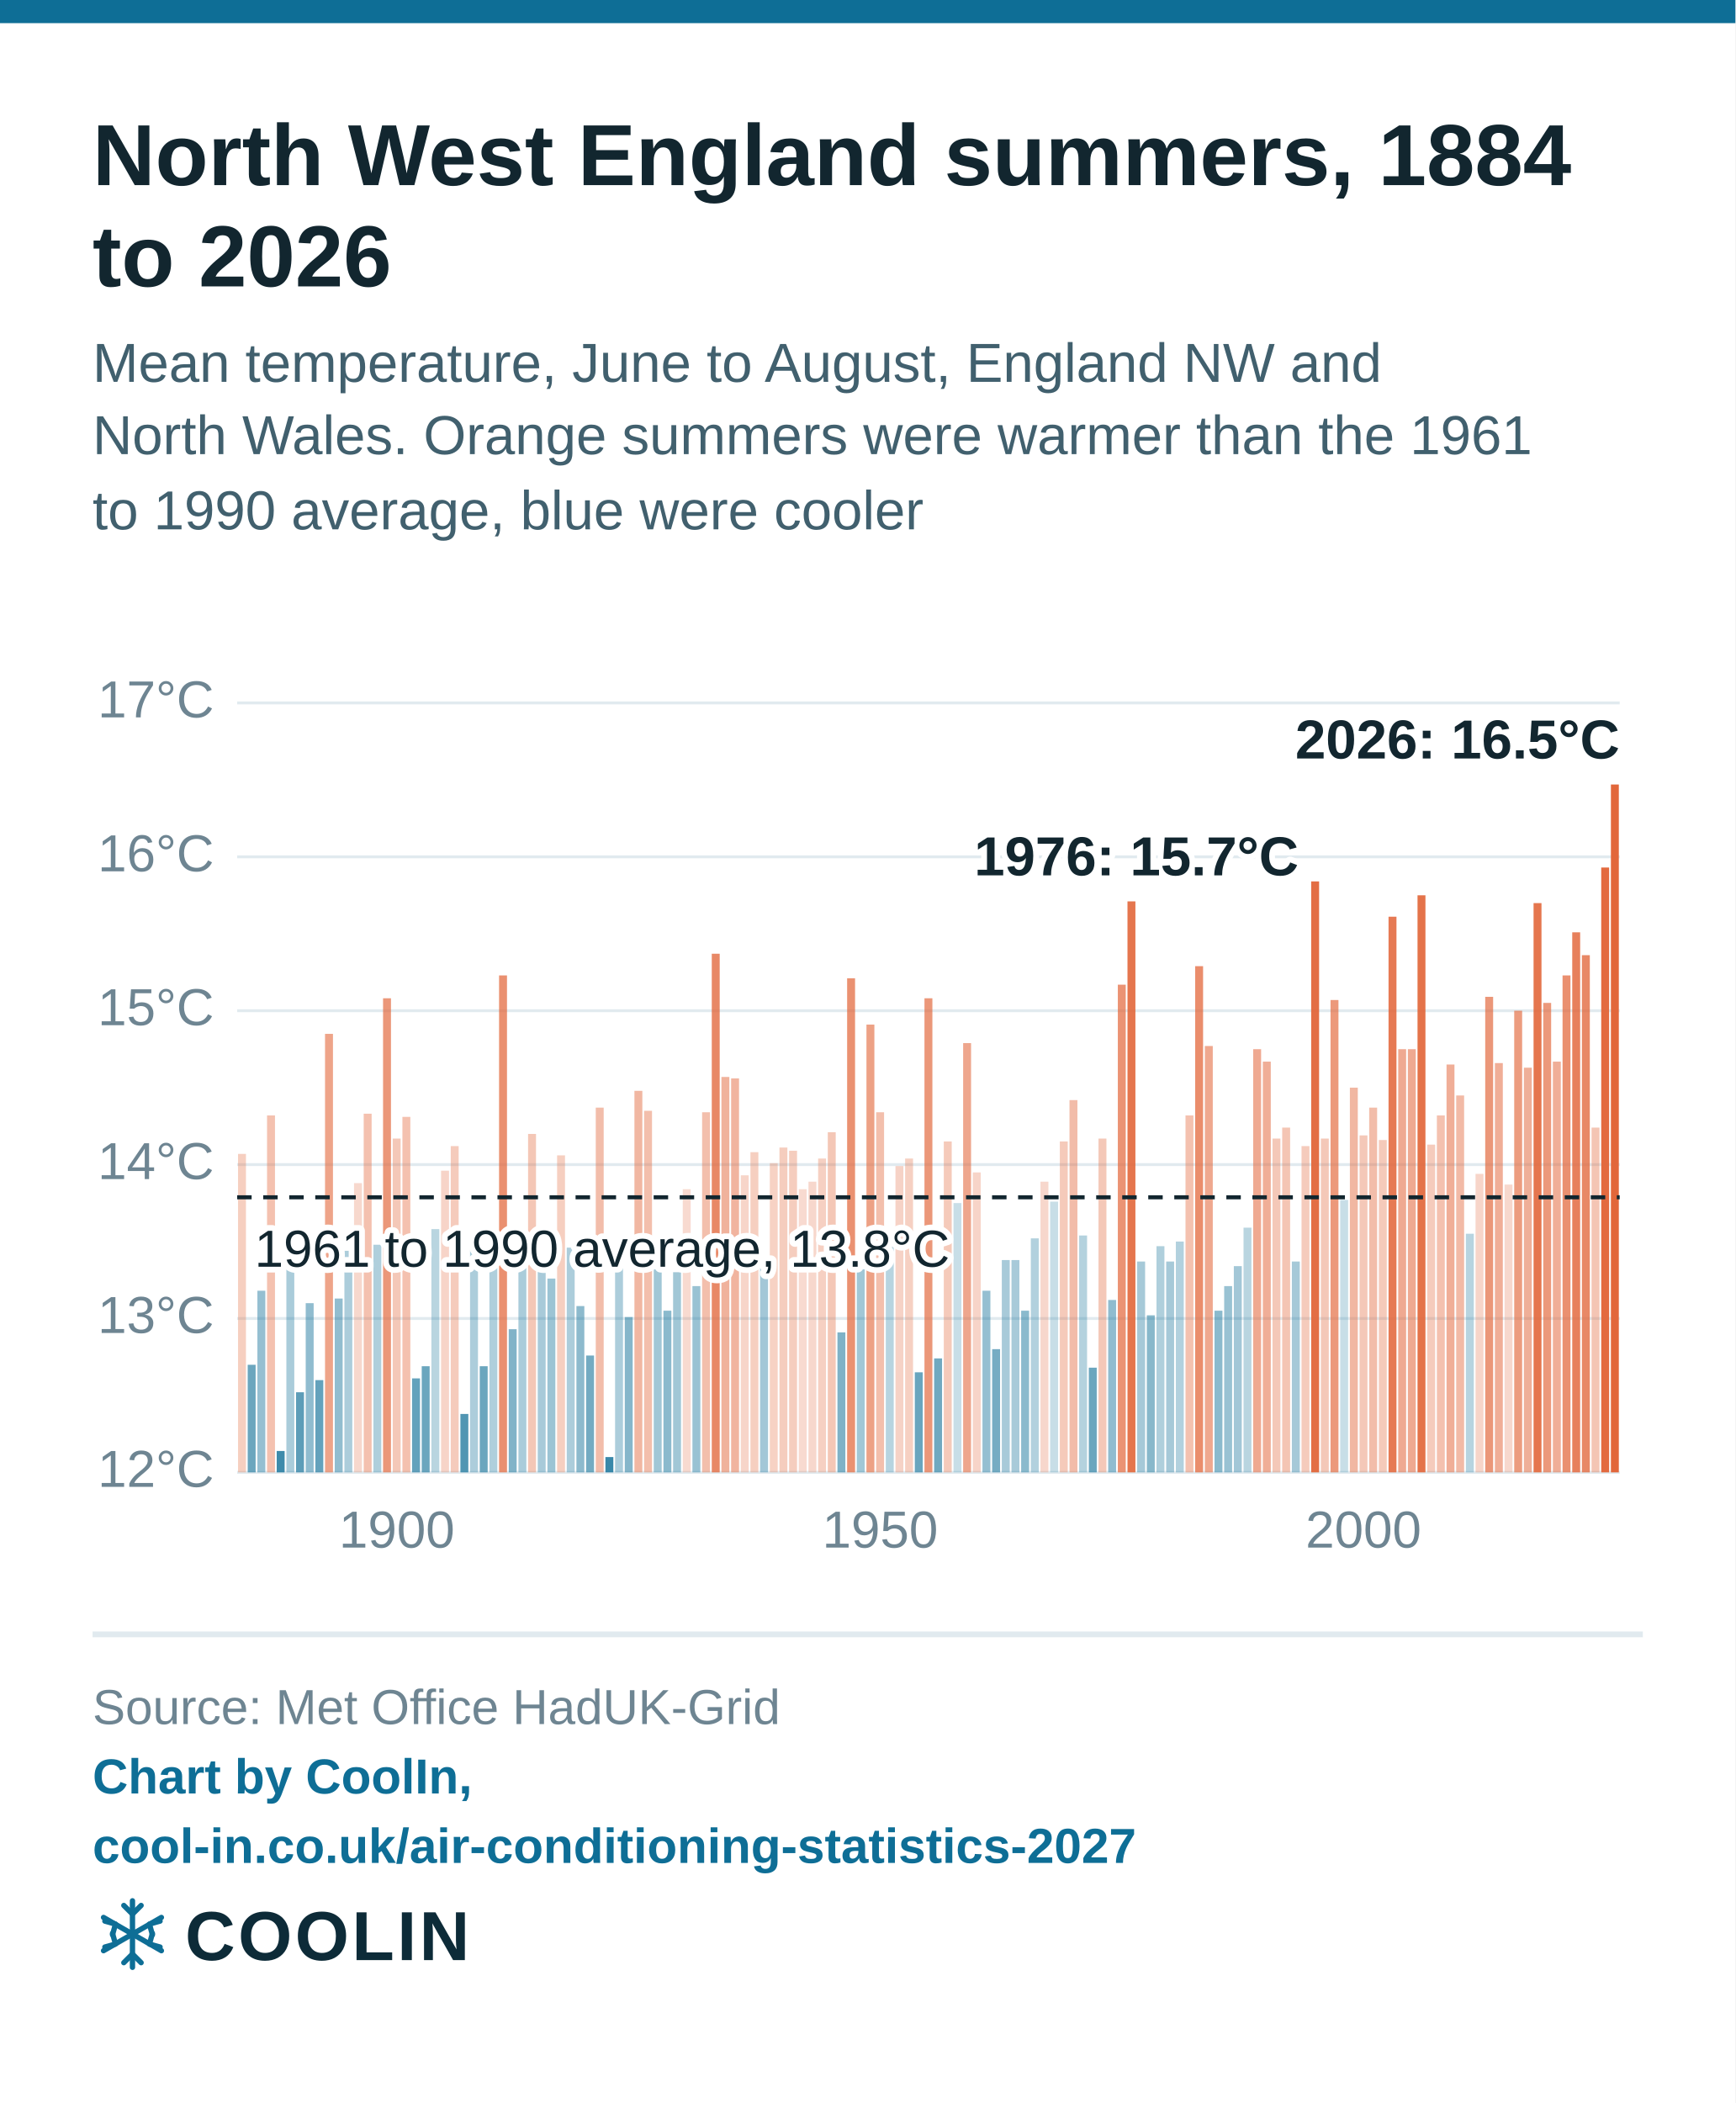
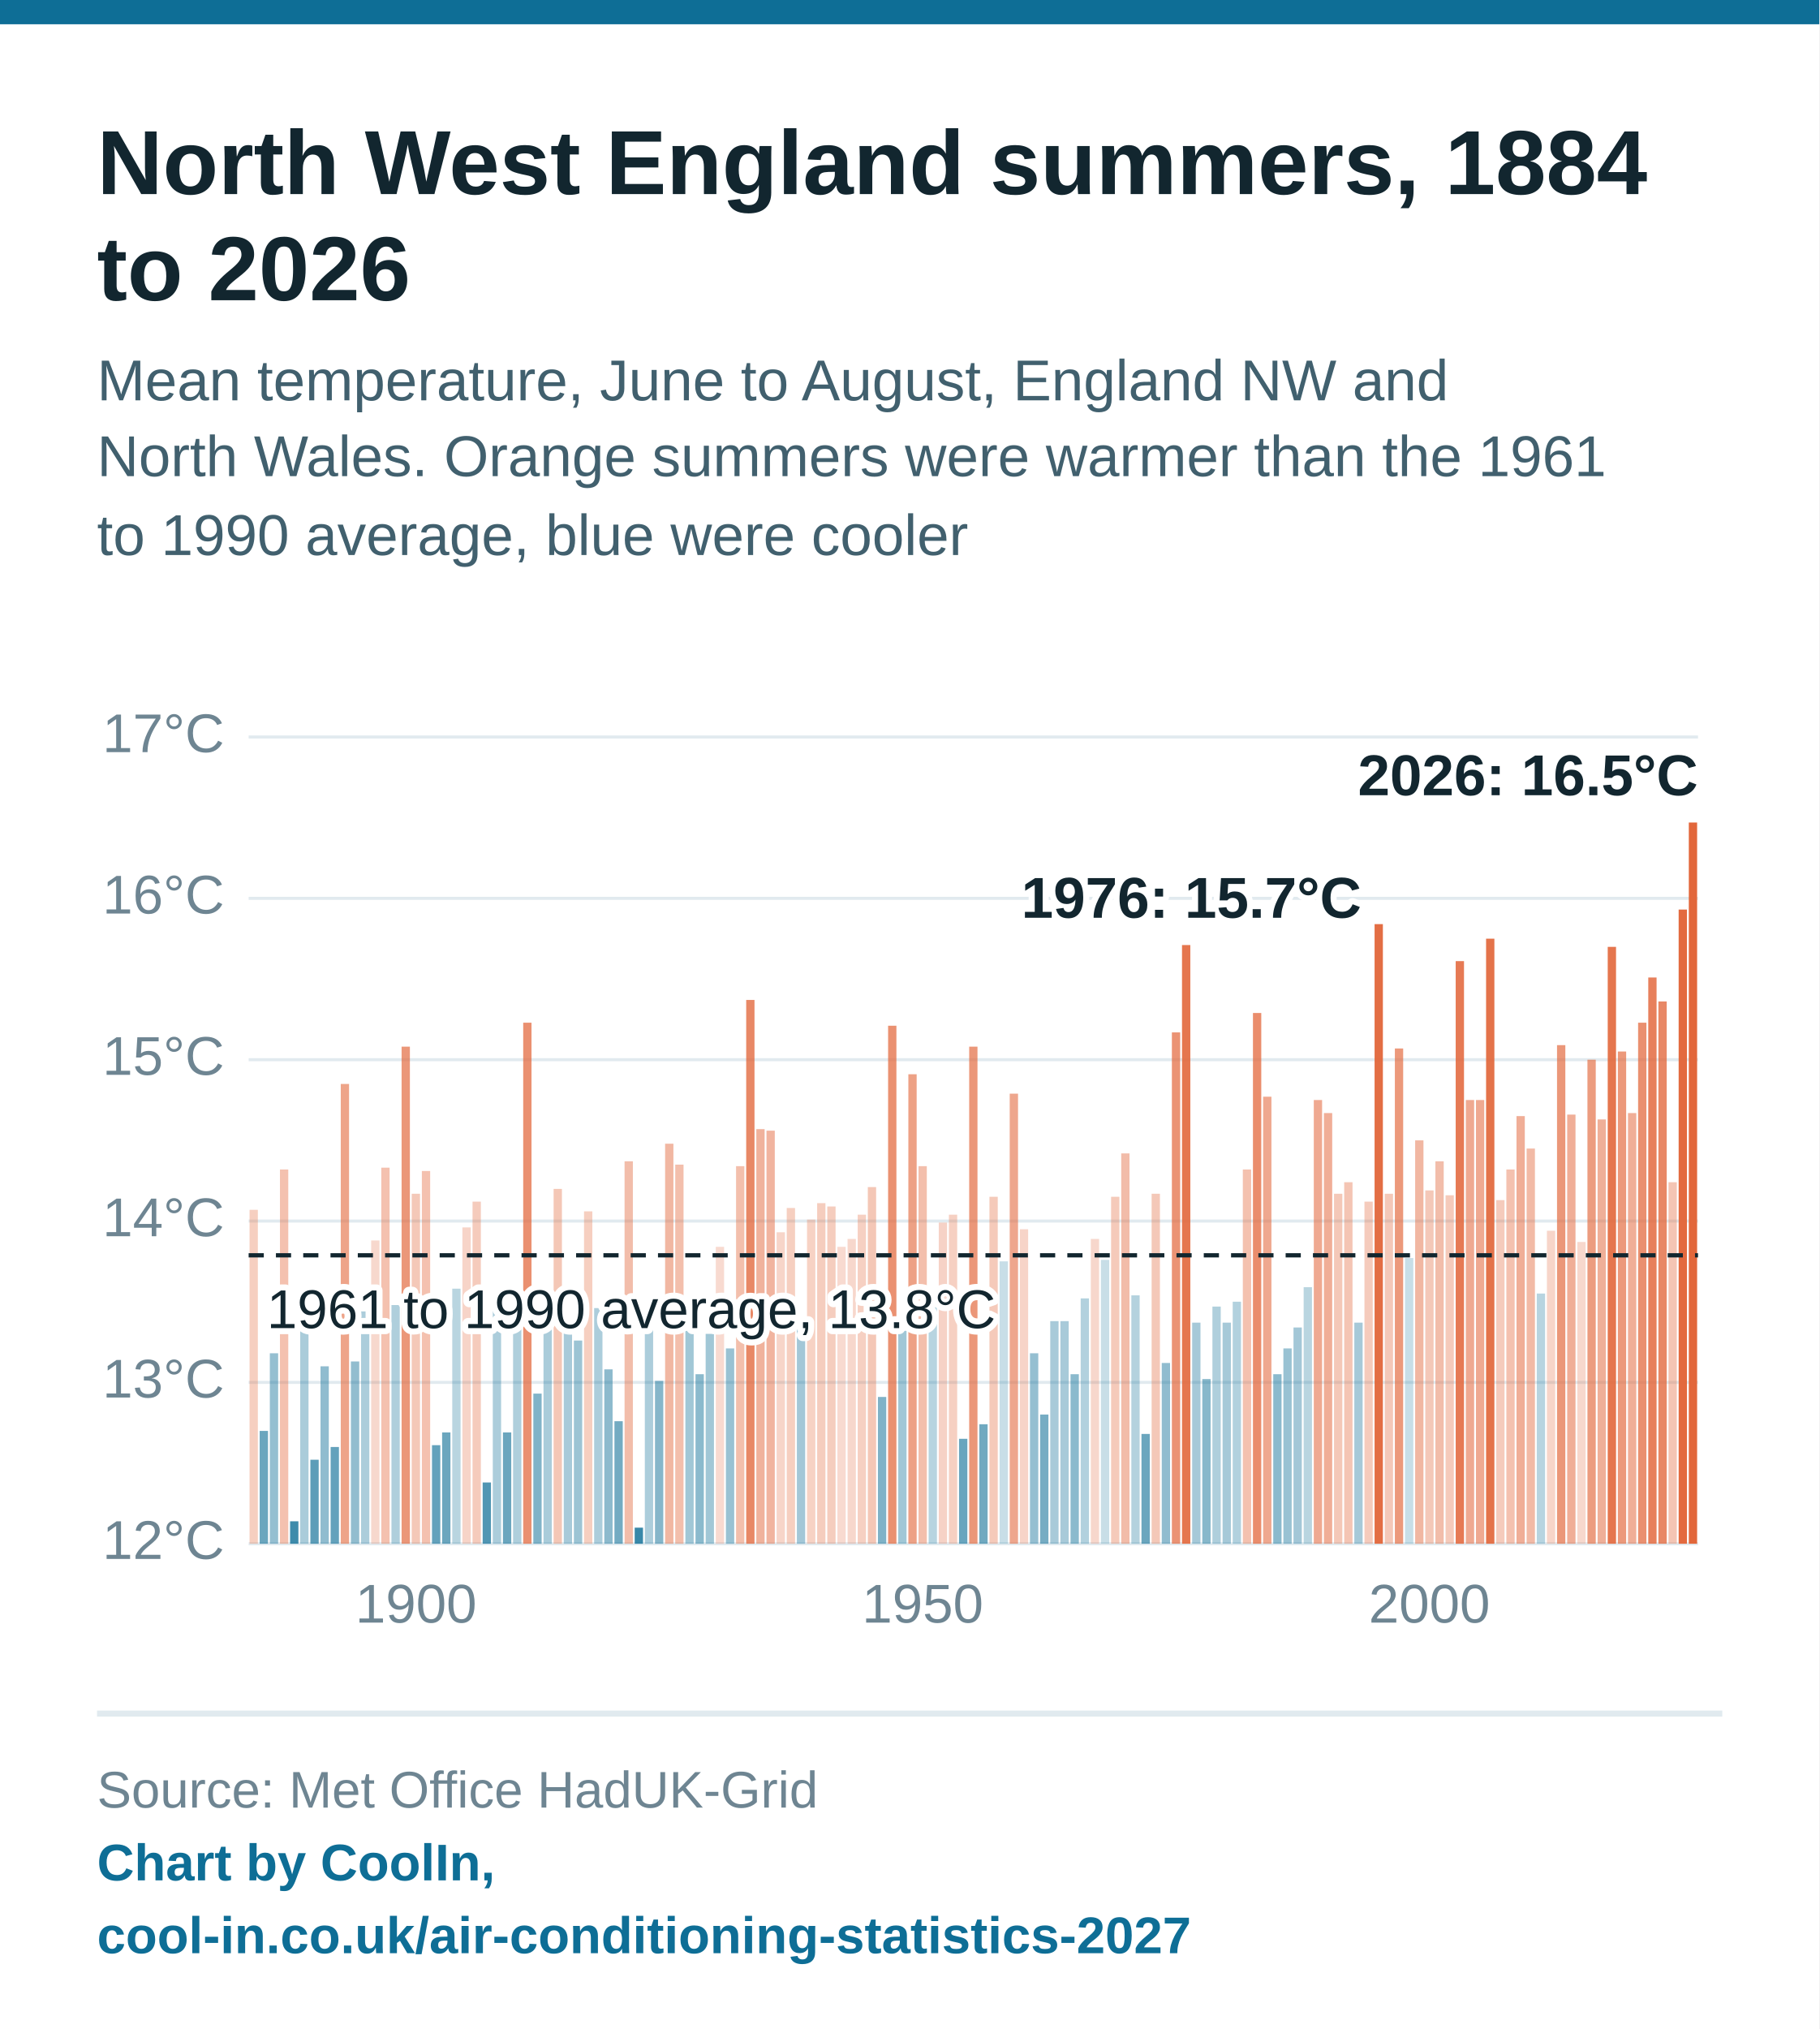
- <svg xmlns="http://www.w3.org/2000/svg" viewBox="0 0 600 727" width="600" height="727" font-family="Arial, Helvetica, sans-serif">
-   <rect width="600" height="727" fill="#FFFFFF" />
+ <svg xmlns="http://www.w3.org/2000/svg" viewBox="0 0 600 669" width="600" height="669" font-family="Arial, Helvetica, sans-serif">
+   <rect width="600" height="669" fill="#FFFFFF" />
  <rect width="600" height="8" fill="#0E6E96" />
  <text x="32" y="64" font-size="30" font-weight="700" fill="#12262F">North West England summers, 1884</text>
  <text x="32" y="99" font-size="30" font-weight="700" fill="#12262F">to 2026</text>
  <text x="32" y="132" font-size="19" fill="#41606E">Mean temperature, June to August, England NW and</text>
  <text x="32" y="157" font-size="19" fill="#41606E">North Wales. Orange summers were warmer than the 1961</text>
  <text x="32" y="183" font-size="19" fill="#41606E">to 1990 average, blue were cooler</text>
  <g transform="translate(0,213)">
    <line x1="82" x2="560" y1="296.0" y2="296.0" stroke="#E1EAEF" />
    <text x="74" y="301.0" text-anchor="end" font-size="18" fill="#6E8592">12°C</text>
    <line x1="82" x2="560" y1="242.8" y2="242.8" stroke="#E1EAEF" />
    <text x="74" y="247.8" text-anchor="end" font-size="18" fill="#6E8592">13°C</text>
    <line x1="82" x2="560" y1="189.6" y2="189.6" stroke="#E1EAEF" />
    <text x="74" y="194.6" text-anchor="end" font-size="18" fill="#6E8592">14°C</text>
    <line x1="82" x2="560" y1="136.4" y2="136.4" stroke="#E1EAEF" />
    <text x="74" y="141.4" text-anchor="end" font-size="18" fill="#6E8592">15°C</text>
    <line x1="82" x2="560" y1="83.2" y2="83.2" stroke="#E1EAEF" />
    <text x="74" y="88.2" text-anchor="end" font-size="18" fill="#6E8592">16°C</text>
    <line x1="82" x2="560" y1="30.0" y2="30.0" stroke="#E1EAEF" />
    <text x="74" y="35.0" text-anchor="end" font-size="18" fill="#6E8592">17°C</text>
    <rect x="82.30" y="185.9" width="2.74" height="110.1" fill="#E2673B" fill-opacity="0.32" />
    <rect x="85.64" y="258.8" width="2.74" height="37.2" fill="#0E6E96" fill-opacity="0.61" />
    <rect x="88.99" y="233.2" width="2.74" height="62.8" fill="#0E6E96" fill-opacity="0.44" />
    <rect x="92.33" y="172.6" width="2.74" height="123.4" fill="#E2673B" fill-opacity="0.41" />
    <rect x="95.67" y="288.6" width="2.74" height="7.4" fill="#0E6E96" fill-opacity="0.80" />
    <rect x="99.01" y="220.5" width="2.74" height="75.5" fill="#0E6E96" fill-opacity="0.35" />
    <rect x="102.36" y="268.3" width="2.74" height="27.7" fill="#0E6E96" fill-opacity="0.67" />
    <rect x="105.70" y="237.5" width="2.74" height="58.5" fill="#0E6E96" fill-opacity="0.46" />
    <rect x="109.04" y="264.1" width="2.74" height="31.9" fill="#0E6E96" fill-opacity="0.64" />
    <rect x="112.38" y="144.4" width="2.74" height="151.6" fill="#E2673B" fill-opacity="0.60" />
    <rect x="115.73" y="235.9" width="2.74" height="60.1" fill="#0E6E96" fill-opacity="0.45" />
    <rect x="119.07" y="219.4" width="2.74" height="76.6" fill="#0E6E96" fill-opacity="0.34" />
    <rect x="122.41" y="196.0" width="2.74" height="100.0" fill="#E2673B" fill-opacity="0.25" />
    <rect x="125.75" y="172.0" width="2.74" height="124.0" fill="#E2673B" fill-opacity="0.41" />
    <rect x="129.10" y="217.3" width="2.74" height="78.7" fill="#0E6E96" fill-opacity="0.33" />
    <rect x="132.44" y="132.1" width="2.74" height="163.9" fill="#E2673B" fill-opacity="0.68" />
    <rect x="135.78" y="180.6" width="2.74" height="115.4" fill="#E2673B" fill-opacity="0.36" />
    <rect x="139.13" y="173.1" width="2.74" height="122.9" fill="#E2673B" fill-opacity="0.41" />
    <rect x="142.47" y="263.5" width="2.74" height="32.5" fill="#0E6E96" fill-opacity="0.64" />
    <rect x="145.81" y="259.3" width="2.74" height="36.7" fill="#0E6E96" fill-opacity="0.61" />
    <rect x="149.15" y="211.9" width="2.74" height="84.1" fill="#0E6E96" fill-opacity="0.29" />
    <rect x="152.50" y="191.7" width="2.74" height="104.3" fill="#E2673B" fill-opacity="0.28" />
    <rect x="155.84" y="183.2" width="2.74" height="112.8" fill="#E2673B" fill-opacity="0.34" />
    <rect x="159.18" y="275.8" width="2.74" height="20.2" fill="#0E6E96" fill-opacity="0.72" />
    <rect x="162.52" y="218.3" width="2.74" height="77.7" fill="#0E6E96" fill-opacity="0.34" />
    <rect x="165.87" y="259.3" width="2.74" height="36.7" fill="#0E6E96" fill-opacity="0.61" />
    <rect x="169.21" y="217.3" width="2.74" height="78.7" fill="#0E6E96" fill-opacity="0.33" />
    <rect x="172.55" y="124.2" width="2.74" height="171.8" fill="#E2673B" fill-opacity="0.73" />
    <rect x="175.89" y="246.5" width="2.74" height="49.5" fill="#0E6E96" fill-opacity="0.52" />
    <rect x="179.24" y="220.5" width="2.74" height="75.5" fill="#0E6E96" fill-opacity="0.35" />
    <rect x="182.58" y="179.0" width="2.74" height="117.0" fill="#E2673B" fill-opacity="0.37" />
    <rect x="185.92" y="222.1" width="2.74" height="73.9" fill="#0E6E96" fill-opacity="0.36" />
    <rect x="189.27" y="229.0" width="2.74" height="67.0" fill="#0E6E96" fill-opacity="0.41" />
    <rect x="192.61" y="186.4" width="2.74" height="109.6" fill="#E2673B" fill-opacity="0.32" />
    <rect x="195.95" y="218.3" width="2.74" height="77.7" fill="#0E6E96" fill-opacity="0.34" />
    <rect x="199.29" y="238.5" width="2.74" height="57.5" fill="#0E6E96" fill-opacity="0.47" />
    <rect x="202.64" y="255.6" width="2.74" height="40.4" fill="#0E6E96" fill-opacity="0.58" />
    <rect x="205.98" y="169.9" width="2.74" height="126.1" fill="#E2673B" fill-opacity="0.43" />
    <rect x="209.32" y="290.7" width="2.74" height="5.3" fill="#0E6E96" fill-opacity="0.82" />
    <rect x="212.66" y="218.3" width="2.74" height="77.7" fill="#0E6E96" fill-opacity="0.34" />
    <rect x="216.01" y="242.3" width="2.74" height="53.7" fill="#0E6E96" fill-opacity="0.50" />
    <rect x="219.35" y="164.1" width="2.74" height="131.9" fill="#E2673B" fill-opacity="0.47" />
    <rect x="222.69" y="171.0" width="2.74" height="125.0" fill="#E2673B" fill-opacity="0.42" />
    <rect x="226.03" y="225.8" width="2.74" height="70.2" fill="#0E6E96" fill-opacity="0.39" />
    <rect x="229.38" y="240.1" width="2.74" height="55.9" fill="#0E6E96" fill-opacity="0.48" />
    <rect x="232.72" y="226.8" width="2.74" height="69.2" fill="#0E6E96" fill-opacity="0.39" />
    <rect x="236.06" y="198.1" width="2.74" height="97.9" fill="#E2673B" fill-opacity="0.24" />
    <rect x="239.40" y="231.6" width="2.74" height="64.4" fill="#0E6E96" fill-opacity="0.42" />
    <rect x="242.75" y="171.5" width="2.74" height="124.5" fill="#E2673B" fill-opacity="0.42" />
    <rect x="246.09" y="116.7" width="2.74" height="179.3" fill="#E2673B" fill-opacity="0.78" />
    <rect x="249.43" y="159.3" width="2.74" height="136.7" fill="#E2673B" fill-opacity="0.50" />
    <rect x="252.78" y="159.8" width="2.74" height="136.2" fill="#E2673B" fill-opacity="0.49" />
    <rect x="256.12" y="193.3" width="2.74" height="102.7" fill="#E2673B" fill-opacity="0.27" />
    <rect x="259.46" y="185.3" width="2.74" height="110.7" fill="#E2673B" fill-opacity="0.32" />
    <rect x="262.80" y="224.2" width="2.74" height="71.8" fill="#0E6E96" fill-opacity="0.38" />
    <rect x="266.15" y="189.1" width="2.74" height="106.9" fill="#E2673B" fill-opacity="0.30" />
    <rect x="269.49" y="183.7" width="2.74" height="112.3" fill="#E2673B" fill-opacity="0.33" />
    <rect x="272.83" y="184.8" width="2.74" height="111.2" fill="#E2673B" fill-opacity="0.33" />
    <rect x="276.17" y="198.1" width="2.74" height="97.9" fill="#E2673B" fill-opacity="0.24" />
    <rect x="279.52" y="195.5" width="2.74" height="100.5" fill="#E2673B" fill-opacity="0.26" />
    <rect x="282.86" y="187.5" width="2.74" height="108.5" fill="#E2673B" fill-opacity="0.31" />
    <rect x="286.20" y="178.4" width="2.74" height="117.6" fill="#E2673B" fill-opacity="0.37" />
    <rect x="289.54" y="247.6" width="2.74" height="48.4" fill="#0E6E96" fill-opacity="0.53" />
    <rect x="292.89" y="125.2" width="2.74" height="170.8" fill="#E2673B" fill-opacity="0.72" />
    <rect x="296.23" y="225.8" width="2.74" height="70.2" fill="#0E6E96" fill-opacity="0.39" />
    <rect x="299.57" y="141.2" width="2.74" height="154.8" fill="#E2673B" fill-opacity="0.62" />
    <rect x="302.92" y="171.5" width="2.74" height="124.5" fill="#E2673B" fill-opacity="0.42" />
    <rect x="306.26" y="213.0" width="2.74" height="83.0" fill="#0E6E96" fill-opacity="0.30" />
    <rect x="309.60" y="190.1" width="2.74" height="105.9" fill="#E2673B" fill-opacity="0.29" />
    <rect x="312.94" y="187.5" width="2.74" height="108.5" fill="#E2673B" fill-opacity="0.31" />
    <rect x="316.29" y="261.4" width="2.74" height="34.6" fill="#0E6E96" fill-opacity="0.62" />
    <rect x="319.63" y="132.1" width="2.74" height="163.9" fill="#E2673B" fill-opacity="0.68" />
    <rect x="322.97" y="256.6" width="2.74" height="39.4" fill="#0E6E96" fill-opacity="0.59" />
    <rect x="326.31" y="181.6" width="2.74" height="114.4" fill="#E2673B" fill-opacity="0.35" />
    <rect x="329.66" y="202.9" width="2.74" height="93.1" fill="#0E6E96" fill-opacity="0.23" />
    <rect x="333.00" y="147.6" width="2.74" height="148.4" fill="#E2673B" fill-opacity="0.58" />
    <rect x="336.34" y="192.3" width="2.74" height="103.7" fill="#E2673B" fill-opacity="0.28" />
    <rect x="339.68" y="233.2" width="2.74" height="62.8" fill="#0E6E96" fill-opacity="0.44" />
    <rect x="343.03" y="253.4" width="2.74" height="42.6" fill="#0E6E96" fill-opacity="0.57" />
    <rect x="346.37" y="222.6" width="2.74" height="73.4" fill="#0E6E96" fill-opacity="0.36" />
    <rect x="349.71" y="222.6" width="2.74" height="73.4" fill="#0E6E96" fill-opacity="0.36" />
    <rect x="353.06" y="240.1" width="2.74" height="55.9" fill="#0E6E96" fill-opacity="0.48" />
    <rect x="356.40" y="215.1" width="2.74" height="80.9" fill="#0E6E96" fill-opacity="0.32" />
    <rect x="359.74" y="195.5" width="2.74" height="100.5" fill="#E2673B" fill-opacity="0.26" />
    <rect x="363.08" y="202.4" width="2.74" height="93.6" fill="#0E6E96" fill-opacity="0.23" />
    <rect x="366.43" y="181.6" width="2.74" height="114.4" fill="#E2673B" fill-opacity="0.35" />
    <rect x="369.77" y="167.3" width="2.74" height="128.7" fill="#E2673B" fill-opacity="0.44" />
    <rect x="373.11" y="214.1" width="2.74" height="81.9" fill="#0E6E96" fill-opacity="0.31" />
    <rect x="376.45" y="259.8" width="2.74" height="36.2" fill="#0E6E96" fill-opacity="0.61" />
    <rect x="379.80" y="180.6" width="2.74" height="115.4" fill="#E2673B" fill-opacity="0.36" />
    <rect x="383.14" y="236.4" width="2.74" height="59.6" fill="#0E6E96" fill-opacity="0.46" />
    <rect x="386.48" y="127.4" width="2.74" height="168.6" fill="#E2673B" fill-opacity="0.71" />
    <rect x="389.82" y="98.6" width="2.74" height="197.4" fill="#E2673B" fill-opacity="0.90" />
    <rect x="393.17" y="223.1" width="2.74" height="72.9" fill="#0E6E96" fill-opacity="0.37" />
    <rect x="396.51" y="241.7" width="2.74" height="54.3" fill="#0E6E96" fill-opacity="0.49" />
    <rect x="399.85" y="217.8" width="2.74" height="78.2" fill="#0E6E96" fill-opacity="0.33" />
    <rect x="403.20" y="223.1" width="2.74" height="72.9" fill="#0E6E96" fill-opacity="0.37" />
    <rect x="406.54" y="216.2" width="2.74" height="79.8" fill="#0E6E96" fill-opacity="0.32" />
    <rect x="409.88" y="172.6" width="2.74" height="123.4" fill="#E2673B" fill-opacity="0.41" />
    <rect x="413.22" y="121.0" width="2.74" height="175.0" fill="#E2673B" fill-opacity="0.75" />
    <rect x="416.57" y="148.6" width="2.74" height="147.4" fill="#E2673B" fill-opacity="0.57" />
    <rect x="419.91" y="240.1" width="2.74" height="55.9" fill="#0E6E96" fill-opacity="0.48" />
    <rect x="423.25" y="231.6" width="2.74" height="64.4" fill="#0E6E96" fill-opacity="0.42" />
    <rect x="426.59" y="224.7" width="2.74" height="71.3" fill="#0E6E96" fill-opacity="0.38" />
    <rect x="429.94" y="211.4" width="2.74" height="84.6" fill="#0E6E96" fill-opacity="0.29" />
    <rect x="433.28" y="149.7" width="2.74" height="146.3" fill="#E2673B" fill-opacity="0.56" />
    <rect x="436.62" y="154.0" width="2.74" height="142.0" fill="#E2673B" fill-opacity="0.53" />
    <rect x="439.96" y="180.6" width="2.74" height="115.4" fill="#E2673B" fill-opacity="0.36" />
    <rect x="443.31" y="176.8" width="2.74" height="119.2" fill="#E2673B" fill-opacity="0.38" />
    <rect x="446.65" y="223.1" width="2.74" height="72.9" fill="#0E6E96" fill-opacity="0.37" />
    <rect x="449.99" y="183.2" width="2.74" height="112.8" fill="#E2673B" fill-opacity="0.34" />
    <rect x="453.33" y="91.7" width="2.74" height="204.3" fill="#E2673B" fill-opacity="0.95" />
    <rect x="456.68" y="180.6" width="2.74" height="115.4" fill="#E2673B" fill-opacity="0.36" />
    <rect x="460.02" y="132.7" width="2.74" height="163.3" fill="#E2673B" fill-opacity="0.67" />
    <rect x="463.36" y="201.8" width="2.74" height="94.2" fill="#0E6E96" fill-opacity="0.23" />
    <rect x="466.71" y="163.0" width="2.74" height="133.0" fill="#E2673B" fill-opacity="0.47" />
    <rect x="470.05" y="179.5" width="2.74" height="116.5" fill="#E2673B" fill-opacity="0.36" />
    <rect x="473.39" y="169.9" width="2.74" height="126.1" fill="#E2673B" fill-opacity="0.43" />
    <rect x="476.73" y="181.1" width="2.74" height="114.9" fill="#E2673B" fill-opacity="0.35" />
    <rect x="480.08" y="103.9" width="2.74" height="192.1" fill="#E2673B" fill-opacity="0.87" />
    <rect x="483.42" y="149.7" width="2.74" height="146.3" fill="#E2673B" fill-opacity="0.56" />
    <rect x="486.76" y="149.7" width="2.74" height="146.3" fill="#E2673B" fill-opacity="0.56" />
    <rect x="490.10" y="96.5" width="2.74" height="199.5" fill="#E2673B" fill-opacity="0.92" />
    <rect x="493.45" y="182.7" width="2.74" height="113.3" fill="#E2673B" fill-opacity="0.34" />
    <rect x="496.79" y="172.6" width="2.74" height="123.4" fill="#E2673B" fill-opacity="0.41" />
    <rect x="500.13" y="155.0" width="2.74" height="141.0" fill="#E2673B" fill-opacity="0.53" />
    <rect x="503.47" y="165.7" width="2.74" height="130.3" fill="#E2673B" fill-opacity="0.45" />
    <rect x="506.82" y="213.5" width="2.74" height="82.5" fill="#0E6E96" fill-opacity="0.30" />
    <rect x="510.16" y="192.8" width="2.74" height="103.2" fill="#E2673B" fill-opacity="0.27" />
    <rect x="513.50" y="131.6" width="2.74" height="164.4" fill="#E2673B" fill-opacity="0.68" />
    <rect x="516.85" y="154.5" width="2.74" height="141.5" fill="#E2673B" fill-opacity="0.53" />
    <rect x="520.19" y="196.5" width="2.74" height="99.5" fill="#E2673B" fill-opacity="0.25" />
    <rect x="523.53" y="136.4" width="2.74" height="159.6" fill="#E2673B" fill-opacity="0.65" />
    <rect x="526.87" y="156.1" width="2.74" height="139.9" fill="#E2673B" fill-opacity="0.52" />
    <rect x="530.22" y="99.2" width="2.74" height="196.8" fill="#E2673B" fill-opacity="0.90" />
    <rect x="533.56" y="133.7" width="2.74" height="162.3" fill="#E2673B" fill-opacity="0.67" />
    <rect x="536.90" y="154.0" width="2.74" height="142.0" fill="#E2673B" fill-opacity="0.53" />
    <rect x="540.24" y="124.2" width="2.74" height="171.8" fill="#E2673B" fill-opacity="0.73" />
    <rect x="543.59" y="109.3" width="2.74" height="186.7" fill="#E2673B" fill-opacity="0.83" />
    <rect x="546.93" y="117.2" width="2.74" height="178.8" fill="#E2673B" fill-opacity="0.78" />
    <rect x="550.27" y="176.8" width="2.74" height="119.2" fill="#E2673B" fill-opacity="0.38" />
    <rect x="553.61" y="86.9" width="2.74" height="209.1" fill="#E2673B" fill-opacity="0.98" />
    <rect x="556.96" y="58.2" width="2.74" height="237.8" fill="#E2673B" fill-opacity="1.00" />
    <line x1="82" x2="560" y1="200.9" y2="200.9" stroke-dasharray="5 4" stroke="#12262F" stroke-width="1.4" />
    <text x="88" y="224.9" font-size="18" fill="#12262F" stroke="#FFFFFF" stroke-width="4" paint-order="stroke" stroke-linejoin="round">1961 to 1990 average, 13.8°C</text>
    <text x="137.2" y="322" text-anchor="middle" font-size="18" fill="#6E8592">1900</text>
    <text x="304.3" y="322" text-anchor="middle" font-size="18" fill="#6E8592">1950</text>
    <text x="471.4" y="322" text-anchor="middle" font-size="18" fill="#6E8592">2000</text>
    <text x="392.9" y="89.6" text-anchor="middle" font-size="19" font-weight="700" fill="#12262F" stroke="#FFFFFF" stroke-width="4" paint-order="stroke" stroke-linejoin="round">1976: 15.7°C</text>
    <text x="560.0" y="49.2" text-anchor="end" font-size="19" font-weight="700" fill="#12262F" stroke="#FFFFFF" stroke-width="4" paint-order="stroke" stroke-linejoin="round">2026: 16.5°C</text>
  </g>
  <line x1="32" y1="565" x2="568" y2="565" stroke="#E1EAEF" stroke-width="2" />
  <text x="32" y="596" font-size="17" fill="#6E8592">Source: Met Office HadUK-Grid</text>
  <text x="32" y="620" font-size="17" font-weight="700" fill="#0E6E96">Chart by CoolIn,</text>
  <text x="32" y="644" font-size="17" font-weight="700" fill="#0E6E96">cool-in.co.uk/air-conditioning-statistics-2027</text>
-   <g transform="translate(32,654.8) scale(1.150)" fill="none" stroke="#0E6E96" stroke-width="1.6" stroke-linecap="round">
-     <path d="M12 2v20" />
-     <path d="M3.3 7 20.7 17" />
-     <path d="M20.7 7 3.3 17" />
-     <path d="M12 6 9.4 3.4M12 6l2.6-2.6M12 18l-2.6 2.6M12 18l2.6 2.6" />
-     <path d="m17.1 9 3.2-.9M17.1 9l.9 3.2M6.9 15l-3.2.9M6.9 15 6 11.8" />
-     <path d="m17.1 15 3.2.9M17.1 15l.9-3.2M6.9 9l-3.2-.9M6.9 9 6 12.2" />
-   </g>
-   <text x="64" y="677.6" font-size="24" font-weight="900" letter-spacing="1" fill="#0D2B38">COOLIN</text>
</svg>
